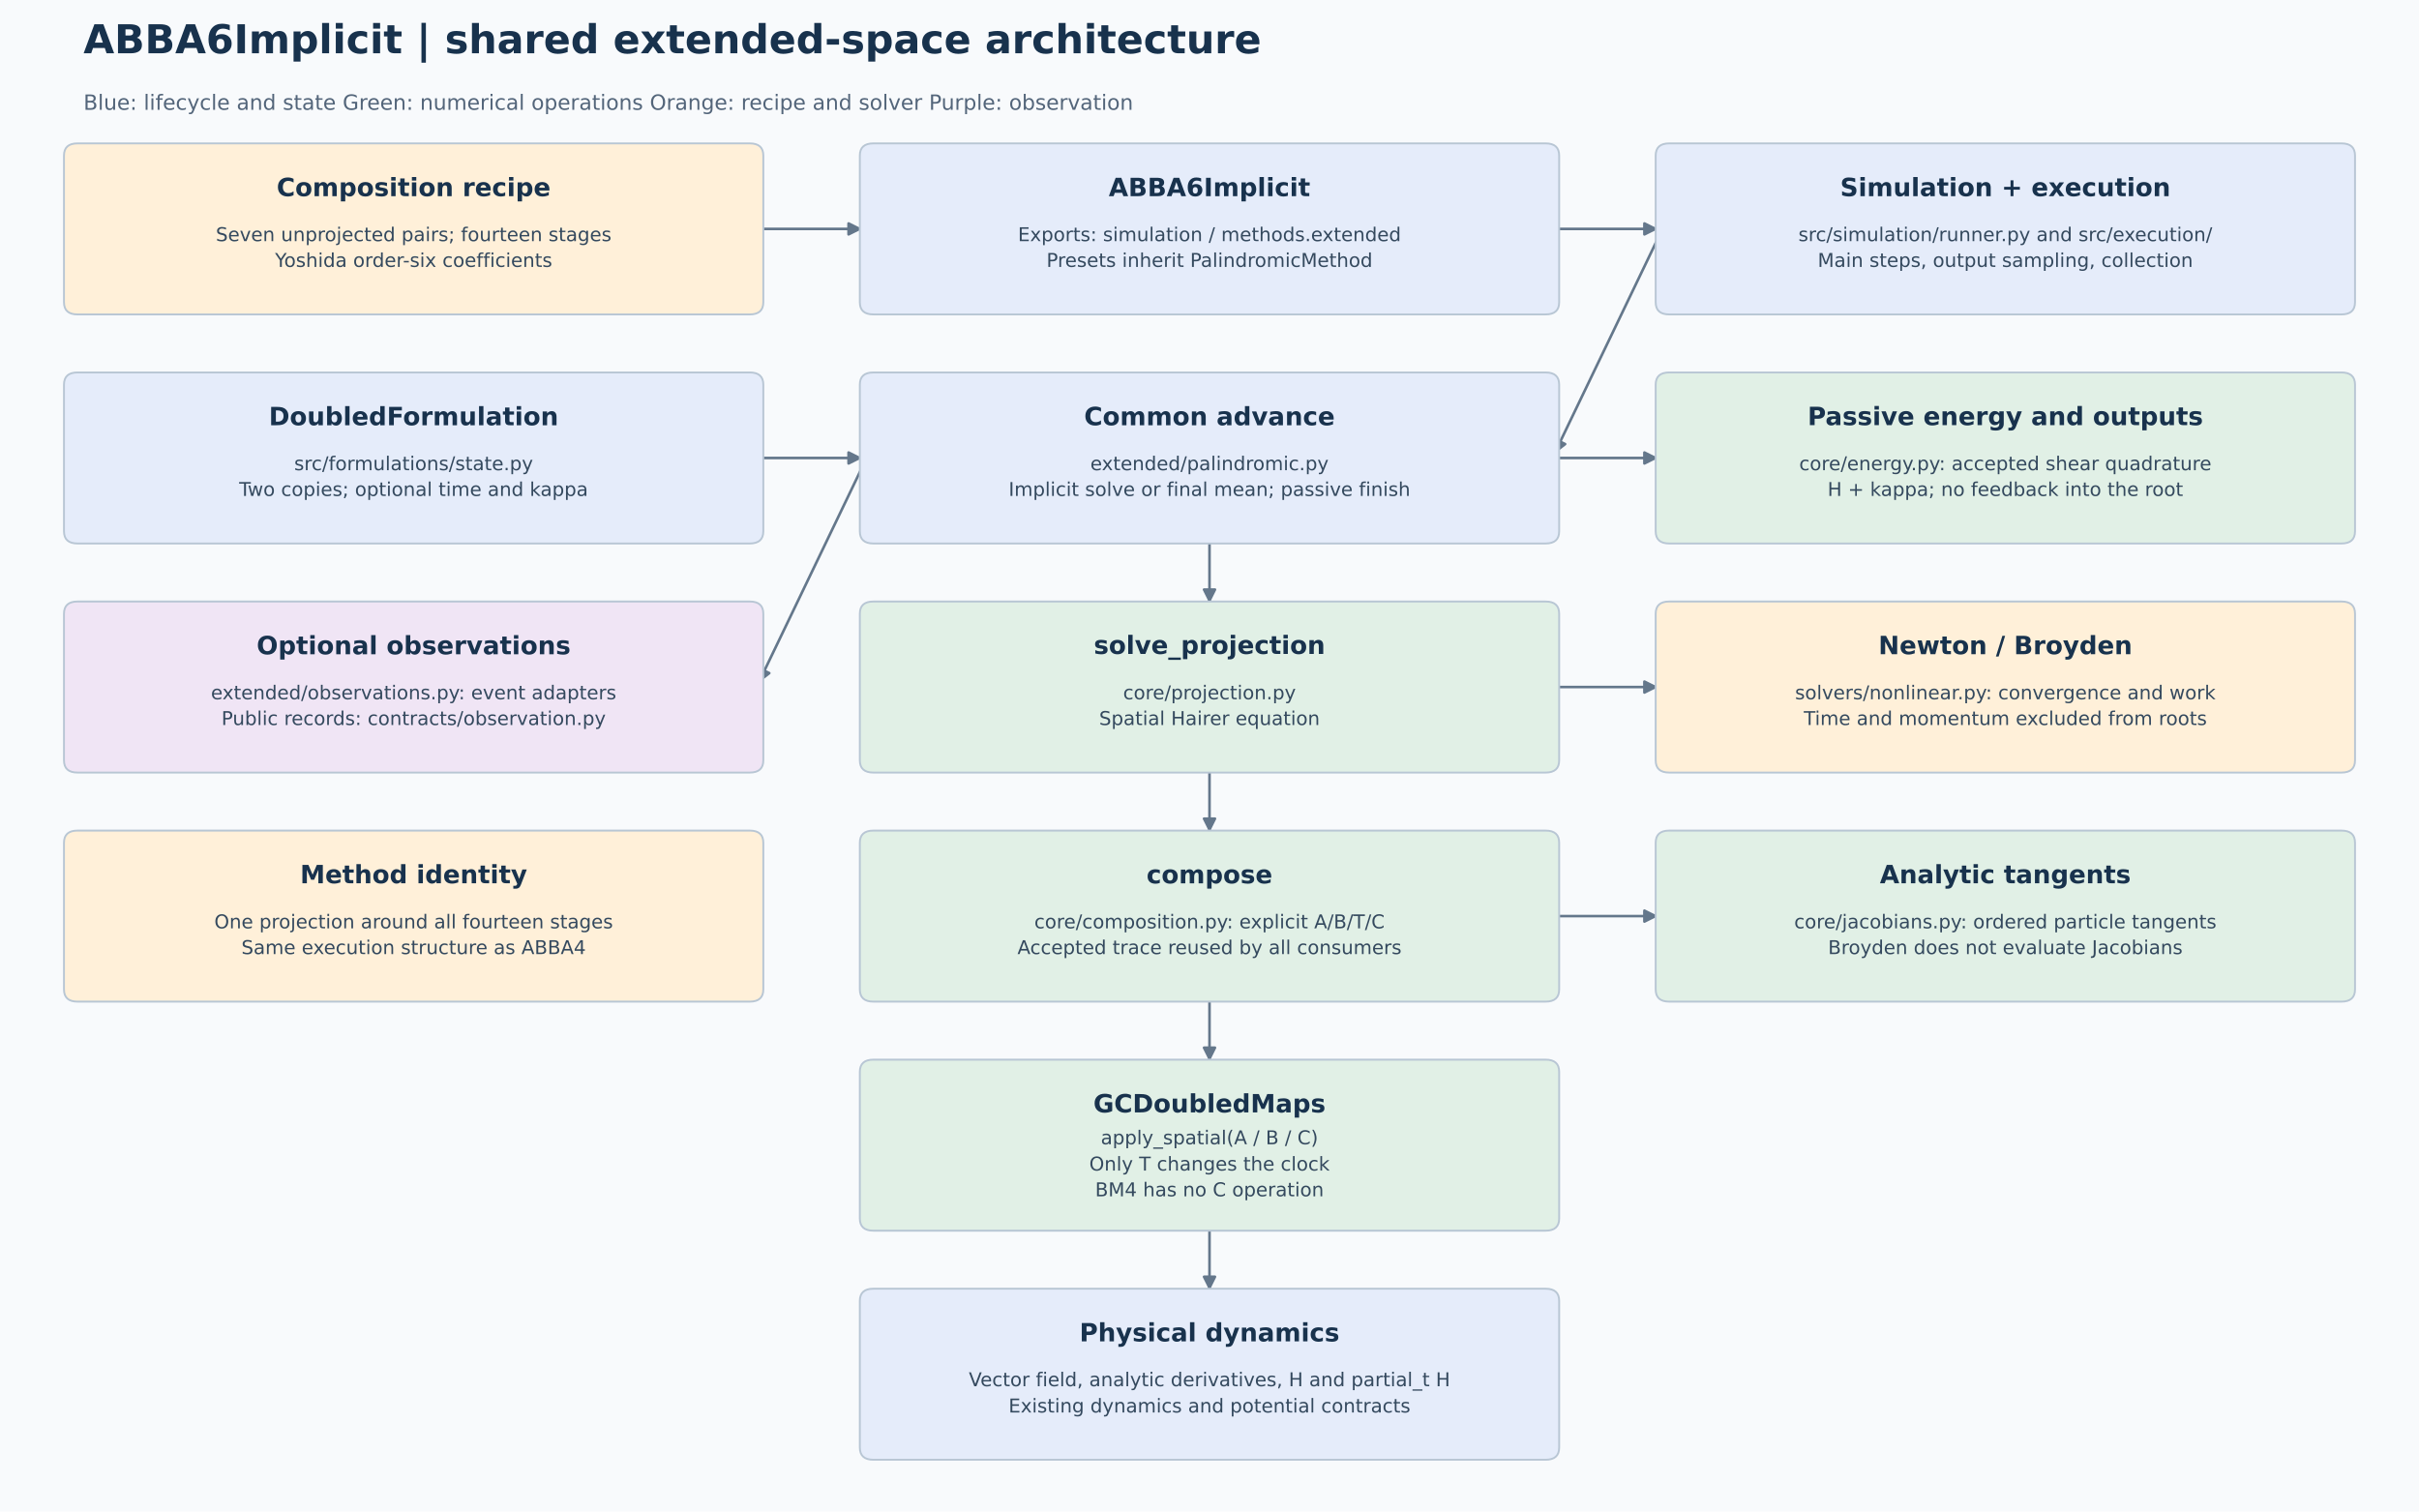
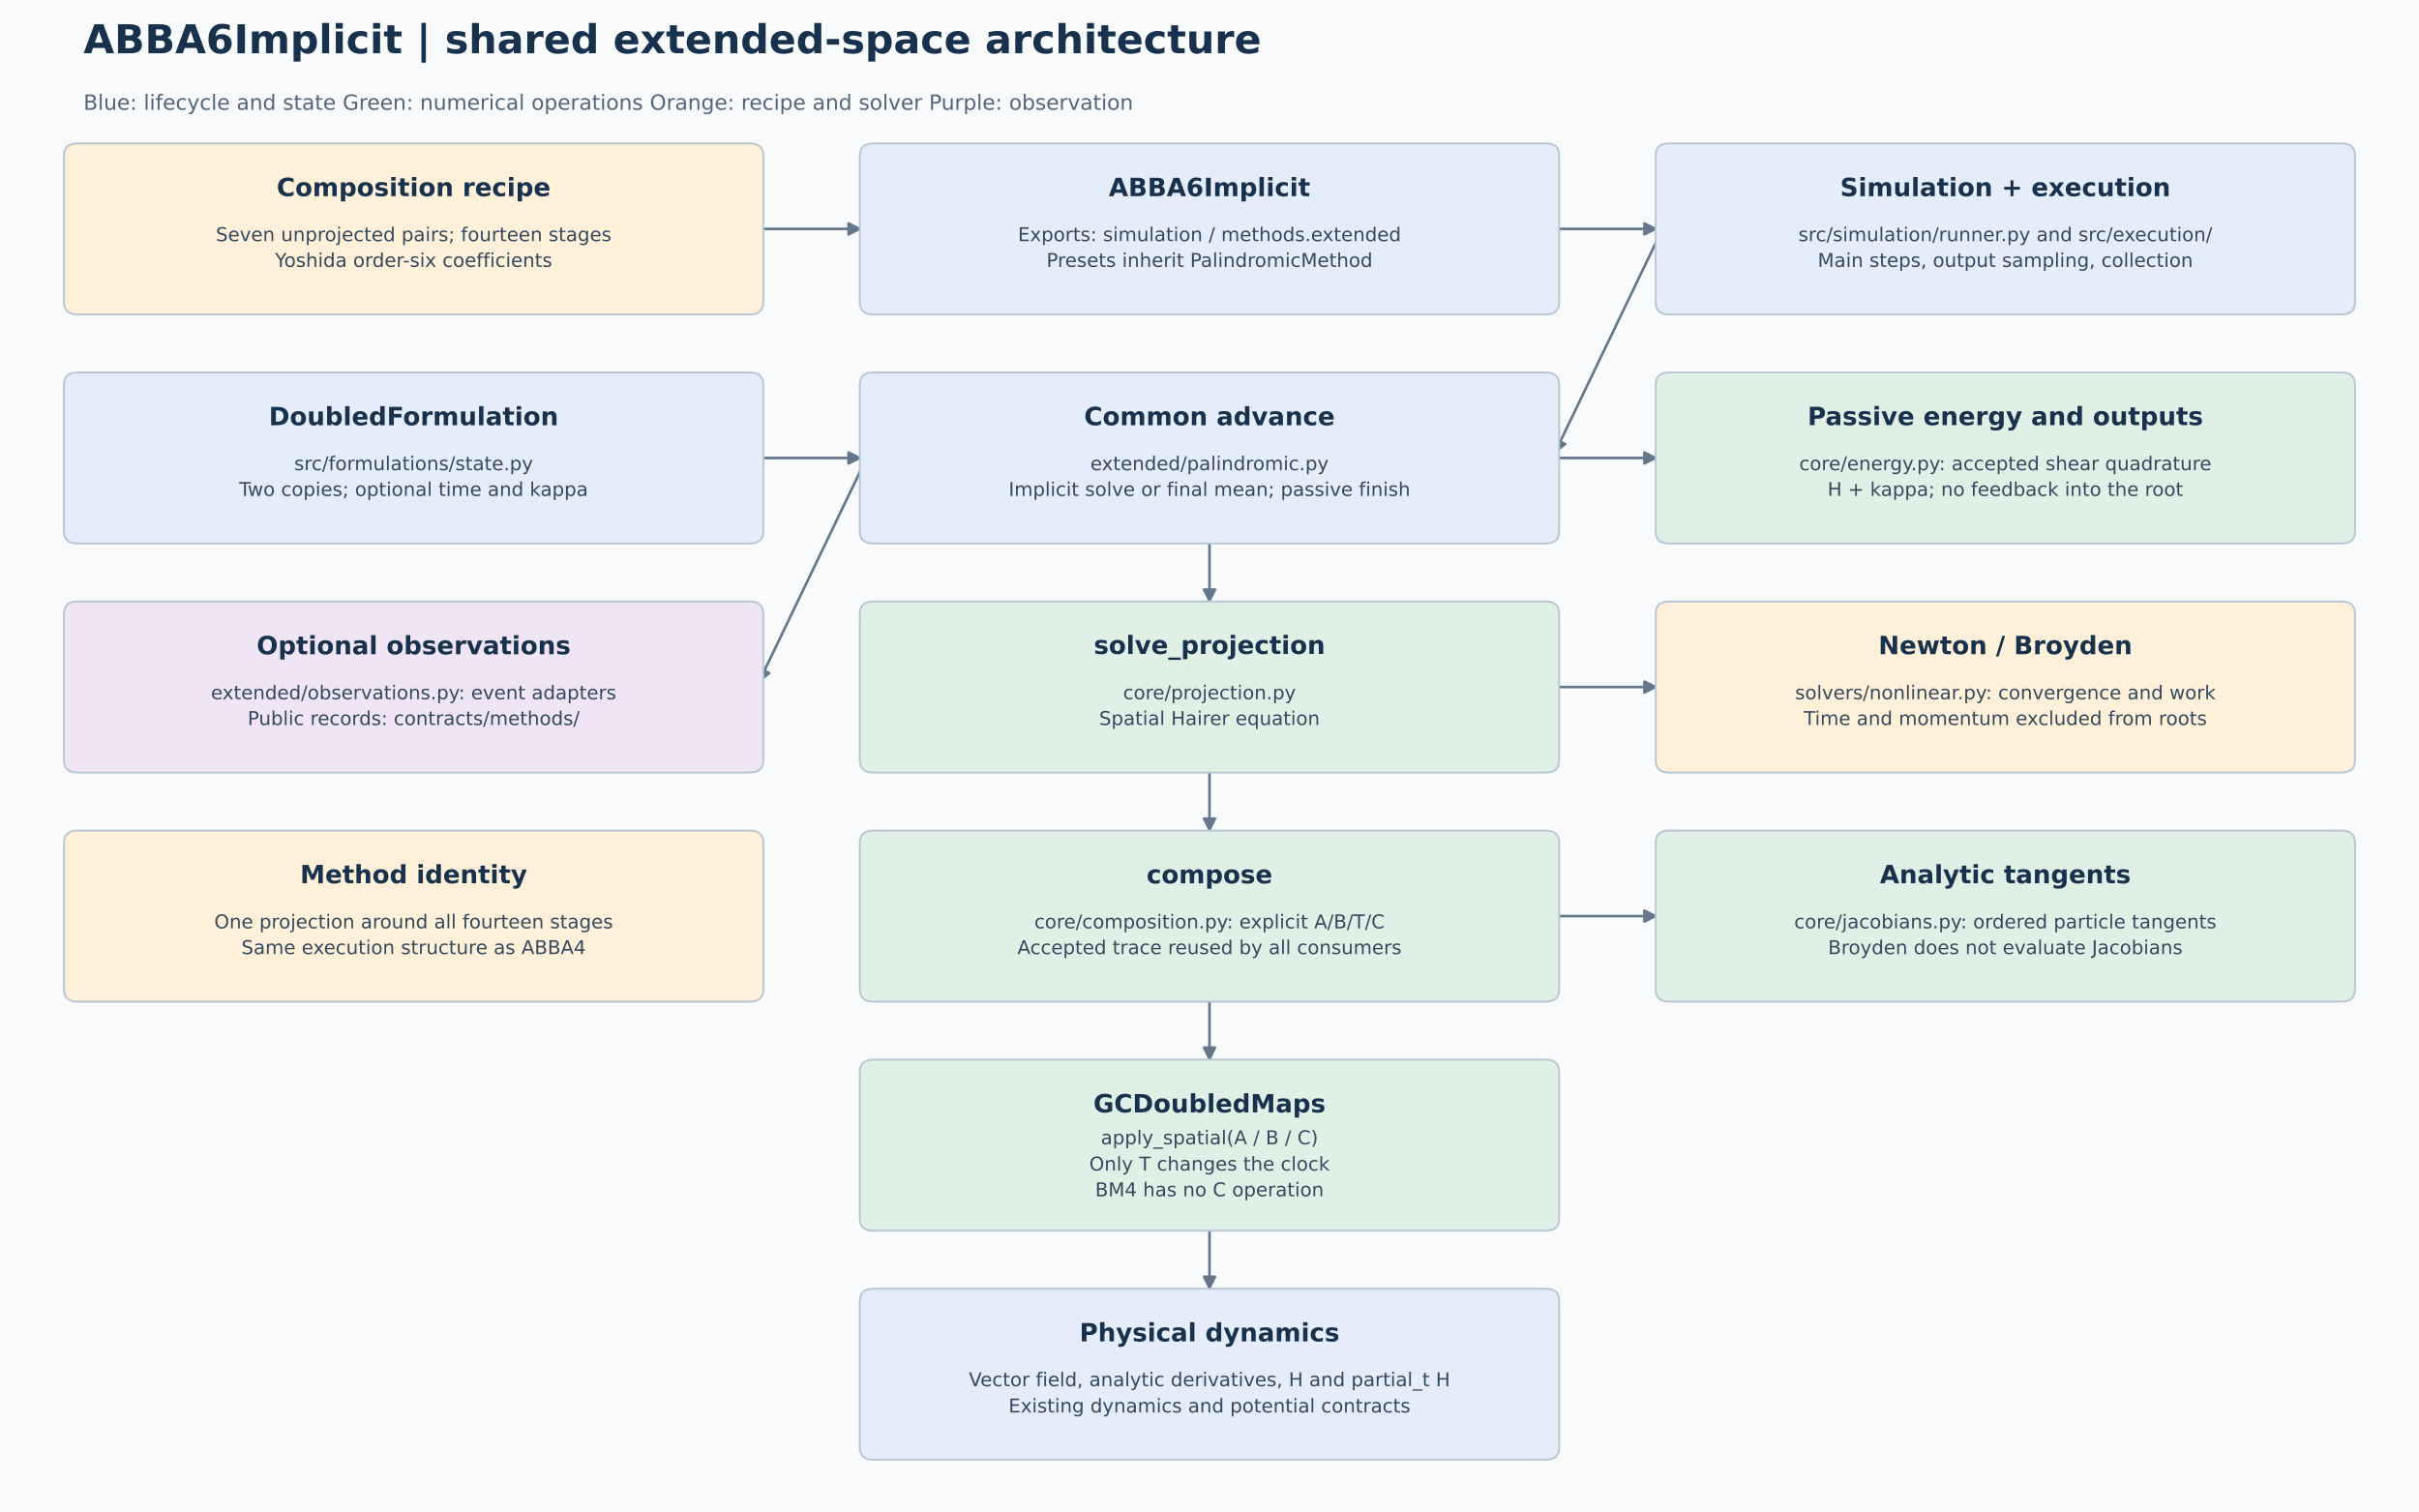
<svg xmlns="http://www.w3.org/2000/svg" width="1152pt" height="720pt" viewBox="0 0 1152 720" version="1.1">
  <defs>
    <style type="text/css">*{stroke-linejoin: round; stroke-linecap: butt}</style>
  </defs>
  <g id="figure_1">
    <g id="patch_1">
      <path d="M 0 720 L 1152 720 L 1152 0 L 0 0 z " style="fill: #f8fafc" />
    </g>
    <g id="axes_1">
      <g id="patch_2">
        <path d="M 362.288 109.039 Q 386.497 109.039 409.309 109.039 " clip-path="url(#pb098db616b)" style="fill: none; stroke: #64778b; stroke-width: 1.25; stroke-linecap: round" />
        <path d="M 404.109 106.439 L 409.309 109.039 L 404.109 111.639 z " clip-path="url(#pb098db616b)" style="fill: #64778b; stroke: #64778b; stroke-width: 1.25; stroke-linecap: round" />
      </g>
      <g id="patch_3">
        <path d="M 741.296 109.039 Q 765.505 109.039 788.317 109.039 " clip-path="url(#pb098db616b)" style="fill: none; stroke: #64778b; stroke-width: 1.25; stroke-linecap: round" />
        <path d="M 783.117 106.439 L 788.317 109.039 L 783.117 111.639 z " clip-path="url(#pb098db616b)" style="fill: #64778b; stroke: #64778b; stroke-width: 1.25; stroke-linecap: round" />
      </g>
      <g id="patch_4">
        <path d="M 790.847 110.841 Q 765.505 163.594 740.768 215.088 " clip-path="url(#pb098db616b)" style="fill: none; stroke: #64778b; stroke-width: 1.25; stroke-linecap: round" />
        <path d="M 745.363 211.527 L 740.768 215.088 L 740.676 209.275 z " clip-path="url(#pb098db616b)" style="fill: #64778b; stroke: #64778b; stroke-width: 1.25; stroke-linecap: round" />
      </g>
      <g id="patch_5">
        <path d="M 362.288 218.153 Q 386.497 218.153 409.309 218.153 " clip-path="url(#pb098db616b)" style="fill: none; stroke: #64778b; stroke-width: 1.25; stroke-linecap: round" />
        <path d="M 404.109 215.553 L 409.309 218.153 L 404.109 220.753 z " clip-path="url(#pb098db616b)" style="fill: #64778b; stroke: #64778b; stroke-width: 1.25; stroke-linecap: round" />
      </g>
      <g id="patch_6">
        <path d="M 576 257.976 Q 576 272.707 576 286.041 " clip-path="url(#pb098db616b)" style="fill: none; stroke: #64778b; stroke-width: 1.25; stroke-linecap: round" />
        <path d="M 578.6 280.841 L 576 286.041 L 573.4 280.841 z " clip-path="url(#pb098db616b)" style="fill: #64778b; stroke: #64778b; stroke-width: 1.25; stroke-linecap: round" />
      </g>
      <g id="patch_7">
        <path d="M 741.296 218.153 Q 765.505 218.153 788.317 218.153 " clip-path="url(#pb098db616b)" style="fill: none; stroke: #64778b; stroke-width: 1.25; stroke-linecap: round" />
        <path d="M 783.117 215.553 L 788.317 218.153 L 783.117 220.753 z " clip-path="url(#pb098db616b)" style="fill: #64778b; stroke: #64778b; stroke-width: 1.25; stroke-linecap: round" />
      </g>
      <g id="patch_8">
        <path d="M 411.839 219.954 Q 386.497 272.708 361.76 324.202 " clip-path="url(#pb098db616b)" style="fill: none; stroke: #64778b; stroke-width: 1.25; stroke-linecap: round" />
        <path d="M 366.355 320.64 L 361.76 324.202 L 361.668 318.389 z " clip-path="url(#pb098db616b)" style="fill: #64778b; stroke: #64778b; stroke-width: 1.25; stroke-linecap: round" />
      </g>
      <g id="patch_9">
        <path d="M 576 367.089 Q 576 381.821 576 395.155 " clip-path="url(#pb098db616b)" style="fill: none; stroke: #64778b; stroke-width: 1.25; stroke-linecap: round" />
        <path d="M 578.6 389.955 L 576 395.155 L 573.4 389.955 z " clip-path="url(#pb098db616b)" style="fill: #64778b; stroke: #64778b; stroke-width: 1.25; stroke-linecap: round" />
      </g>
      <g id="patch_10">
        <path d="M 741.296 327.266 Q 765.505 327.266 788.317 327.266 " clip-path="url(#pb098db616b)" style="fill: none; stroke: #64778b; stroke-width: 1.25; stroke-linecap: round" />
        <path d="M 783.117 324.666 L 788.317 327.266 L 783.117 329.866 z " clip-path="url(#pb098db616b)" style="fill: #64778b; stroke: #64778b; stroke-width: 1.25; stroke-linecap: round" />
      </g>
      <g id="patch_11">
        <path d="M 741.296 436.379 Q 765.505 436.379 788.317 436.379 " clip-path="url(#pb098db616b)" style="fill: none; stroke: #64778b; stroke-width: 1.25; stroke-linecap: round" />
        <path d="M 783.117 433.779 L 788.317 436.379 L 783.117 438.979 z " clip-path="url(#pb098db616b)" style="fill: #64778b; stroke: #64778b; stroke-width: 1.25; stroke-linecap: round" />
      </g>
      <g id="patch_12">
        <path d="M 576 476.203 Q 576 490.934 576 504.268 " clip-path="url(#pb098db616b)" style="fill: none; stroke: #64778b; stroke-width: 1.25; stroke-linecap: round" />
        <path d="M 578.6 499.068 L 576 504.268 L 573.4 499.068 z " clip-path="url(#pb098db616b)" style="fill: #64778b; stroke: #64778b; stroke-width: 1.25; stroke-linecap: round" />
      </g>
      <g id="patch_13">
        <path d="M 576 585.316 Q 576 600.048 576 613.382 " clip-path="url(#pb098db616b)" style="fill: none; stroke: #64778b; stroke-width: 1.25; stroke-linecap: round" />
        <path d="M 578.6 608.182 L 576 613.382 L 573.4 608.182 z " clip-path="url(#pb098db616b)" style="fill: #64778b; stroke: #64778b; stroke-width: 1.25; stroke-linecap: round" />
      </g>
      <g id="patch_14">
        <path d="M 36.922 149.775 L 357.062 149.775 Q 363.514 149.775 363.514 143.955 L 363.514 74.123 Q 363.514 68.304 357.062 68.304 L 36.922 68.304 Q 30.47 68.304 30.47 74.123 L 30.47 143.955 Q 30.47 149.775 36.922 149.775 z " clip-path="url(#pb098db616b)" style="fill: #fff0d9; stroke: #b8c6d4; stroke-width: 0.9; stroke-linejoin: miter" />
      </g>
      <g id="patch_15">
        <path d="M 415.93 149.775 L 736.07 149.775 Q 742.522 149.775 742.522 143.955 L 742.522 74.123 Q 742.522 68.304 736.07 68.304 L 415.93 68.304 Q 409.478 68.304 409.478 74.123 L 409.478 143.955 Q 409.478 149.775 415.93 149.775 z " clip-path="url(#pb098db616b)" style="fill: #e5ecfa; stroke: #b8c6d4; stroke-width: 0.9; stroke-linejoin: miter" />
      </g>
      <g id="patch_16">
        <path d="M 794.938 149.775 L 1115.078 149.775 Q 1121.53 149.775 1121.53 143.955 L 1121.53 74.123 Q 1121.53 68.304 1115.078 68.304 L 794.938 68.304 Q 788.486 68.304 788.486 74.123 L 788.486 143.955 Q 788.486 149.775 794.938 149.775 z " clip-path="url(#pb098db616b)" style="fill: #e5ecfa; stroke: #b8c6d4; stroke-width: 0.9; stroke-linejoin: miter" />
      </g>
      <g id="patch_17">
        <path d="M 36.922 258.888 L 357.062 258.888 Q 363.514 258.888 363.514 253.069 L 363.514 183.236 Q 363.514 177.417 357.062 177.417 L 36.922 177.417 Q 30.47 177.417 30.47 183.236 L 30.47 253.069 Q 30.47 258.888 36.922 258.888 z " clip-path="url(#pb098db616b)" style="fill: #e5ecfa; stroke: #b8c6d4; stroke-width: 0.9; stroke-linejoin: miter" />
      </g>
      <g id="patch_18">
        <path d="M 415.93 258.888 L 736.07 258.888 Q 742.522 258.888 742.522 253.069 L 742.522 183.236 Q 742.522 177.417 736.07 177.417 L 415.93 177.417 Q 409.478 177.417 409.478 183.236 L 409.478 253.069 Q 409.478 258.888 415.93 258.888 z " clip-path="url(#pb098db616b)" style="fill: #e5ecfa; stroke: #b8c6d4; stroke-width: 0.9; stroke-linejoin: miter" />
      </g>
      <g id="patch_19">
        <path d="M 794.938 258.888 L 1115.078 258.888 Q 1121.53 258.888 1121.53 253.069 L 1121.53 183.236 Q 1121.53 177.417 1115.078 177.417 L 794.938 177.417 Q 788.486 177.417 788.486 183.236 L 788.486 253.069 Q 788.486 258.888 794.938 258.888 z " clip-path="url(#pb098db616b)" style="fill: #e1f0e6; stroke: #b8c6d4; stroke-width: 0.9; stroke-linejoin: miter" />
      </g>
      <g id="patch_20">
        <path d="M 36.922 368.002 L 357.062 368.002 Q 363.514 368.002 363.514 362.182 L 363.514 292.35 Q 363.514 286.53 357.062 286.53 L 36.922 286.53 Q 30.47 286.53 30.47 292.35 L 30.47 362.182 Q 30.47 368.002 36.922 368.002 z " clip-path="url(#pb098db616b)" style="fill: #f0e5f5; stroke: #b8c6d4; stroke-width: 0.9; stroke-linejoin: miter" />
      </g>
      <g id="patch_21">
        <path d="M 415.93 368.002 L 736.07 368.002 Q 742.522 368.002 742.522 362.182 L 742.522 292.35 Q 742.522 286.53 736.07 286.53 L 415.93 286.53 Q 409.478 286.53 409.478 292.35 L 409.478 362.182 Q 409.478 368.002 415.93 368.002 z " clip-path="url(#pb098db616b)" style="fill: #e1f0e6; stroke: #b8c6d4; stroke-width: 0.9; stroke-linejoin: miter" />
      </g>
      <g id="patch_22">
        <path d="M 794.938 368.002 L 1115.078 368.002 Q 1121.53 368.002 1121.53 362.182 L 1121.53 292.35 Q 1121.53 286.53 1115.078 286.53 L 794.938 286.53 Q 788.486 286.53 788.486 292.35 L 788.486 362.182 Q 788.486 368.002 794.938 368.002 z " clip-path="url(#pb098db616b)" style="fill: #fff0d9; stroke: #b8c6d4; stroke-width: 0.9; stroke-linejoin: miter" />
      </g>
      <g id="patch_23">
        <path d="M 36.922 477.115 L 357.062 477.115 Q 363.514 477.115 363.514 471.296 L 363.514 401.463 Q 363.514 395.644 357.062 395.644 L 36.922 395.644 Q 30.47 395.644 30.47 401.463 L 30.47 471.296 Q 30.47 477.115 36.922 477.115 z " clip-path="url(#pb098db616b)" style="fill: #fff0d9; stroke: #b8c6d4; stroke-width: 0.9; stroke-linejoin: miter" />
      </g>
      <g id="patch_24">
        <path d="M 415.93 477.115 L 736.07 477.115 Q 742.522 477.115 742.522 471.296 L 742.522 401.463 Q 742.522 395.644 736.07 395.644 L 415.93 395.644 Q 409.478 395.644 409.478 401.463 L 409.478 471.296 Q 409.478 477.115 415.93 477.115 z " clip-path="url(#pb098db616b)" style="fill: #e1f0e6; stroke: #b8c6d4; stroke-width: 0.9; stroke-linejoin: miter" />
      </g>
      <g id="patch_25">
        <path d="M 794.938 477.115 L 1115.078 477.115 Q 1121.53 477.115 1121.53 471.296 L 1121.53 401.463 Q 1121.53 395.644 1115.078 395.644 L 794.938 395.644 Q 788.486 395.644 788.486 401.463 L 788.486 471.296 Q 788.486 477.115 794.938 477.115 z " clip-path="url(#pb098db616b)" style="fill: #e1f0e6; stroke: #b8c6d4; stroke-width: 0.9; stroke-linejoin: miter" />
      </g>
      <g id="patch_26">
        <path d="M 415.93 586.228 L 736.07 586.228 Q 742.522 586.228 742.522 580.409 L 742.522 510.576 Q 742.522 504.757 736.07 504.757 L 415.93 504.757 Q 409.478 504.757 409.478 510.576 L 409.478 580.409 Q 409.478 586.228 415.93 586.228 z " clip-path="url(#pb098db616b)" style="fill: #e1f0e6; stroke: #b8c6d4; stroke-width: 0.9; stroke-linejoin: miter" />
      </g>
      <g id="patch_27">
        <path d="M 415.93 695.342 L 736.07 695.342 Q 742.522 695.342 742.522 689.522 L 742.522 619.69 Q 742.522 613.871 736.07 613.871 L 415.93 613.871 Q 409.478 613.871 409.478 619.69 L 409.478 689.522 Q 409.478 695.342 415.93 695.342 z " clip-path="url(#pb098db616b)" style="fill: #e5ecfa; stroke: #b8c6d4; stroke-width: 0.9; stroke-linejoin: miter" />
      </g>
      <g id="text_1">
        <text style="font-weight: 700; font-size: 19px; font-family: 'DejaVu Sans', 'Bitstream Vera Sans', 'Computer Modern Sans Serif', 'Lucida Grande', 'Verdana', 'Geneva', 'Lucid', 'Arial', 'Helvetica', 'Avant Garde', sans-serif; text-anchor: start; fill: #18324d" x="39.744" y="25.386" transform="rotate(-0 39.744 25.38557)">ABBA6Implicit | shared extended-space architecture</text>
      </g>
      <g id="text_2">
        <text style="font-size: 10px; font-family: 'DejaVu Sans', 'Bitstream Vera Sans', 'Computer Modern Sans Serif', 'Lucida Grande', 'Verdana', 'Geneva', 'Lucid', 'Arial', 'Helvetica', 'Avant Garde', sans-serif; text-anchor: start; fill: #53657a" x="39.744" y="52.3" transform="rotate(-0 39.744 52.30021)">Blue: lifecycle and state    Green: numerical operations    Orange: recipe and solver    Purple: observation</text>
      </g>
      <g id="text_3">
        <text style="font-weight: 700; font-size: 12px; font-family: 'DejaVu Sans', 'Bitstream Vera Sans', 'Computer Modern Sans Serif', 'Lucida Grande', 'Verdana', 'Geneva', 'Lucid', 'Arial', 'Helvetica', 'Avant Garde', sans-serif; text-anchor: middle; fill: #18324d" x="196.992" y="93.437" transform="rotate(-0 196.992 93.43744)">Composition recipe</text>
      </g>
      <g id="text_4">
        <text style="font-size: 9.1px; font-family: 'DejaVu Sans', 'Bitstream Vera Sans', 'Computer Modern Sans Serif', 'Lucida Grande', 'Verdana', 'Geneva', 'Lucid', 'Arial', 'Helvetica', 'Avant Garde', sans-serif; fill: #34495e" transform="translate(102.7764 114.8745)">Seven unprojected pairs; fourteen stages</text>
        <text style="font-size: 9.1px; font-family: 'DejaVu Sans', 'Bitstream Vera Sans', 'Computer Modern Sans Serif', 'Lucida Grande', 'Verdana', 'Geneva', 'Lucid', 'Arial', 'Helvetica', 'Avant Garde', sans-serif; fill: #34495e" transform="translate(130.9765 127.1389)">Yoshida order-six coefficients</text>
      </g>
      <g id="text_5">
        <text style="font-weight: 700; font-size: 12px; font-family: 'DejaVu Sans', 'Bitstream Vera Sans', 'Computer Modern Sans Serif', 'Lucida Grande', 'Verdana', 'Geneva', 'Lucid', 'Arial', 'Helvetica', 'Avant Garde', sans-serif; text-anchor: middle; fill: #18324d" x="576" y="93.437" transform="rotate(-0 576 93.43744)">ABBA6Implicit</text>
      </g>
      <g id="text_6">
        <text style="font-size: 9.1px; font-family: 'DejaVu Sans', 'Bitstream Vera Sans', 'Computer Modern Sans Serif', 'Lucida Grande', 'Verdana', 'Geneva', 'Lucid', 'Arial', 'Helvetica', 'Avant Garde', sans-serif; fill: #34495e" transform="translate(484.7689 114.8745)">Exports: simulation / methods.extended</text>
        <text style="font-size: 9.1px; font-family: 'DejaVu Sans', 'Bitstream Vera Sans', 'Computer Modern Sans Serif', 'Lucida Grande', 'Verdana', 'Geneva', 'Lucid', 'Arial', 'Helvetica', 'Avant Garde', sans-serif; fill: #34495e" transform="translate(498.3606 127.1389)">Presets inherit PalindromicMethod</text>
      </g>
      <g id="text_7">
        <text style="font-weight: 700; font-size: 12px; font-family: 'DejaVu Sans', 'Bitstream Vera Sans', 'Computer Modern Sans Serif', 'Lucida Grande', 'Verdana', 'Geneva', 'Lucid', 'Arial', 'Helvetica', 'Avant Garde', sans-serif; text-anchor: middle; fill: #18324d" x="955.008" y="93.437" transform="rotate(-0 955.008 93.43744)">Simulation + execution</text>
      </g>
      <g id="text_8">
        <text style="font-size: 9.1px; font-family: 'DejaVu Sans', 'Bitstream Vera Sans', 'Computer Modern Sans Serif', 'Lucida Grande', 'Verdana', 'Geneva', 'Lucid', 'Arial', 'Helvetica', 'Avant Garde', sans-serif; fill: #34495e" transform="translate(856.4514 114.8745)">src/simulation/runner.py and src/execution/</text>
        <text style="font-size: 9.1px; font-family: 'DejaVu Sans', 'Bitstream Vera Sans', 'Computer Modern Sans Serif', 'Lucida Grande', 'Verdana', 'Geneva', 'Lucid', 'Arial', 'Helvetica', 'Avant Garde', sans-serif; fill: #34495e" transform="translate(865.6403 127.1389)">Main steps, output sampling, collection</text>
      </g>
      <g id="text_9">
        <text style="font-weight: 700; font-size: 12px; font-family: 'DejaVu Sans', 'Bitstream Vera Sans', 'Computer Modern Sans Serif', 'Lucida Grande', 'Verdana', 'Geneva', 'Lucid', 'Arial', 'Helvetica', 'Avant Garde', sans-serif; text-anchor: middle; fill: #18324d" x="196.992" y="202.551" transform="rotate(-0 196.992 202.5508)">DoubledFormulation</text>
      </g>
      <g id="text_10">
        <text style="font-size: 9.1px; font-family: 'DejaVu Sans', 'Bitstream Vera Sans', 'Computer Modern Sans Serif', 'Lucida Grande', 'Verdana', 'Geneva', 'Lucid', 'Arial', 'Helvetica', 'Avant Garde', sans-serif; fill: #34495e" transform="translate(140.1028 223.9879)">src/formulations/state.py</text>
        <text style="font-size: 9.1px; font-family: 'DejaVu Sans', 'Bitstream Vera Sans', 'Computer Modern Sans Serif', 'Lucida Grande', 'Verdana', 'Geneva', 'Lucid', 'Arial', 'Helvetica', 'Avant Garde', sans-serif; fill: #34495e" transform="translate(113.8983 236.2523)">Two copies; optional time and kappa</text>
      </g>
      <g id="text_11">
        <text style="font-weight: 700; font-size: 12px; font-family: 'DejaVu Sans', 'Bitstream Vera Sans', 'Computer Modern Sans Serif', 'Lucida Grande', 'Verdana', 'Geneva', 'Lucid', 'Arial', 'Helvetica', 'Avant Garde', sans-serif; text-anchor: middle; fill: #18324d" x="576" y="202.551" transform="rotate(-0 576 202.5508)">Common advance</text>
      </g>
      <g id="text_12">
        <text style="font-size: 9.1px; font-family: 'DejaVu Sans', 'Bitstream Vera Sans', 'Computer Modern Sans Serif', 'Lucida Grande', 'Verdana', 'Geneva', 'Lucid', 'Arial', 'Helvetica', 'Avant Garde', sans-serif; fill: #34495e" transform="translate(519.2558 223.9879)">extended/palindromic.py</text>
        <text style="font-size: 9.1px; font-family: 'DejaVu Sans', 'Bitstream Vera Sans', 'Computer Modern Sans Serif', 'Lucida Grande', 'Verdana', 'Geneva', 'Lucid', 'Arial', 'Helvetica', 'Avant Garde', sans-serif; fill: #34495e" transform="translate(480.3384 236.2523)">Implicit solve or final mean; passive finish</text>
      </g>
      <g id="text_13">
        <text style="font-weight: 700; font-size: 12px; font-family: 'DejaVu Sans', 'Bitstream Vera Sans', 'Computer Modern Sans Serif', 'Lucida Grande', 'Verdana', 'Geneva', 'Lucid', 'Arial', 'Helvetica', 'Avant Garde', sans-serif; text-anchor: middle; fill: #18324d" x="955.008" y="202.504" transform="rotate(-0 955.008 202.504)">Passive energy and outputs</text>
      </g>
      <g id="text_14">
        <text style="font-size: 9.1px; font-family: 'DejaVu Sans', 'Bitstream Vera Sans', 'Computer Modern Sans Serif', 'Lucida Grande', 'Verdana', 'Geneva', 'Lucid', 'Arial', 'Helvetica', 'Avant Garde', sans-serif; fill: #34495e" transform="translate(856.8389 223.9879)">core/energy.py: accepted shear quadrature</text>
        <text style="font-size: 9.1px; font-family: 'DejaVu Sans', 'Bitstream Vera Sans', 'Computer Modern Sans Serif', 'Lucida Grande', 'Verdana', 'Geneva', 'Lucid', 'Arial', 'Helvetica', 'Avant Garde', sans-serif; fill: #34495e" transform="translate(870.3368 236.2523)">H + kappa; no feedback into the root</text>
      </g>
      <g id="text_15">
        <text style="font-weight: 700; font-size: 12px; font-family: 'DejaVu Sans', 'Bitstream Vera Sans', 'Computer Modern Sans Serif', 'Lucida Grande', 'Verdana', 'Geneva', 'Lucid', 'Arial', 'Helvetica', 'Avant Garde', sans-serif; text-anchor: middle; fill: #18324d" x="196.992" y="311.664" transform="rotate(-0 196.992 311.6642)">Optional observations</text>
      </g>
      <g id="text_16">
        <text style="font-size: 9.1px; font-family: 'DejaVu Sans', 'Bitstream Vera Sans', 'Computer Modern Sans Serif', 'Lucida Grande', 'Verdana', 'Geneva', 'Lucid', 'Arial', 'Helvetica', 'Avant Garde', sans-serif; fill: #34495e" transform="translate(100.4623 333.1013)">extended/observations.py: event adapters</text>
-         <text style="font-size: 9.1px; font-family: 'DejaVu Sans', 'Bitstream Vera Sans', 'Computer Modern Sans Serif', 'Lucida Grande', 'Verdana', 'Geneva', 'Lucid', 'Arial', 'Helvetica', 'Avant Garde', sans-serif; fill: #34495e" transform="translate(105.4602 345.3657)">Public records: contracts/observation.py</text>
+         <text style="font-size: 9.1px; font-family: 'DejaVu Sans', 'Bitstream Vera Sans', 'Computer Modern Sans Serif', 'Lucida Grande', 'Verdana', 'Geneva', 'Lucid', 'Arial', 'Helvetica', 'Avant Garde', sans-serif; fill: #34495e" transform="translate(117.923 345.3657)">Public records: contracts/methods/</text>
      </g>
      <g id="text_17">
        <text style="font-weight: 700; font-size: 12px; font-family: 'DejaVu Sans', 'Bitstream Vera Sans', 'Computer Modern Sans Serif', 'Lucida Grande', 'Verdana', 'Geneva', 'Lucid', 'Arial', 'Helvetica', 'Avant Garde', sans-serif; text-anchor: middle; fill: #18324d" x="576" y="311.497" transform="rotate(-0 576 311.4974)">solve_projection</text>
      </g>
      <g id="text_18">
        <text style="font-size: 9.1px; font-family: 'DejaVu Sans', 'Bitstream Vera Sans', 'Computer Modern Sans Serif', 'Lucida Grande', 'Verdana', 'Geneva', 'Lucid', 'Arial', 'Helvetica', 'Avant Garde', sans-serif; fill: #34495e" transform="translate(534.8644 333.1013)">core/projection.py</text>
        <text style="font-size: 9.1px; font-family: 'DejaVu Sans', 'Bitstream Vera Sans', 'Computer Modern Sans Serif', 'Lucida Grande', 'Verdana', 'Geneva', 'Lucid', 'Arial', 'Helvetica', 'Avant Garde', sans-serif; fill: #34495e" transform="translate(523.4546 345.3657)">Spatial Hairer equation</text>
      </g>
      <g id="text_19">
        <text style="font-weight: 700; font-size: 12px; font-family: 'DejaVu Sans', 'Bitstream Vera Sans', 'Computer Modern Sans Serif', 'Lucida Grande', 'Verdana', 'Geneva', 'Lucid', 'Arial', 'Helvetica', 'Avant Garde', sans-serif; text-anchor: middle; fill: #18324d" x="955.008" y="311.617" transform="rotate(-0 955.008 311.6174)">Newton / Broyden</text>
      </g>
      <g id="text_20">
        <text style="font-size: 9.1px; font-family: 'DejaVu Sans', 'Bitstream Vera Sans', 'Computer Modern Sans Serif', 'Lucida Grande', 'Verdana', 'Geneva', 'Lucid', 'Arial', 'Helvetica', 'Avant Garde', sans-serif; fill: #34495e" transform="translate(854.8518 333.1013)">solvers/nonlinear.py: convergence and work</text>
        <text style="font-size: 9.1px; font-family: 'DejaVu Sans', 'Bitstream Vera Sans', 'Computer Modern Sans Serif', 'Lucida Grande', 'Verdana', 'Geneva', 'Lucid', 'Arial', 'Helvetica', 'Avant Garde', sans-serif; fill: #34495e" transform="translate(859.0186 345.3657)">Time and momentum excluded from roots</text>
      </g>
      <g id="text_21">
        <text style="font-weight: 700; font-size: 12px; font-family: 'DejaVu Sans', 'Bitstream Vera Sans', 'Computer Modern Sans Serif', 'Lucida Grande', 'Verdana', 'Geneva', 'Lucid', 'Arial', 'Helvetica', 'Avant Garde', sans-serif; text-anchor: middle; fill: #18324d" x="196.992" y="420.731" transform="rotate(-0 196.992 420.7308)">Method identity</text>
      </g>
      <g id="text_22">
        <text style="font-size: 9.1px; font-family: 'DejaVu Sans', 'Bitstream Vera Sans', 'Computer Modern Sans Serif', 'Lucida Grande', 'Verdana', 'Geneva', 'Lucid', 'Arial', 'Helvetica', 'Avant Garde', sans-serif; fill: #34495e" transform="translate(102.0555 442.2147)">One projection around all fourteen stages</text>
        <text style="font-size: 9.1px; font-family: 'DejaVu Sans', 'Bitstream Vera Sans', 'Computer Modern Sans Serif', 'Lucida Grande', 'Verdana', 'Geneva', 'Lucid', 'Arial', 'Helvetica', 'Avant Garde', sans-serif; fill: #34495e" transform="translate(114.9612 454.4791)">Same execution structure as ABBA4</text>
      </g>
      <g id="text_23">
        <text style="font-weight: 700; font-size: 12px; font-family: 'DejaVu Sans', 'Bitstream Vera Sans', 'Computer Modern Sans Serif', 'Lucida Grande', 'Verdana', 'Geneva', 'Lucid', 'Arial', 'Helvetica', 'Avant Garde', sans-serif; text-anchor: middle; fill: #18324d" x="576" y="420.778" transform="rotate(-0 576 420.7776)">compose</text>
      </g>
      <g id="text_24">
        <text style="font-size: 9.1px; font-family: 'DejaVu Sans', 'Bitstream Vera Sans', 'Computer Modern Sans Serif', 'Lucida Grande', 'Verdana', 'Geneva', 'Lucid', 'Arial', 'Helvetica', 'Avant Garde', sans-serif; fill: #34495e" transform="translate(492.5829 442.2147)">core/composition.py: explicit A/B/T/C</text>
        <text style="font-size: 9.1px; font-family: 'DejaVu Sans', 'Bitstream Vera Sans', 'Computer Modern Sans Serif', 'Lucida Grande', 'Verdana', 'Geneva', 'Lucid', 'Arial', 'Helvetica', 'Avant Garde', sans-serif; fill: #34495e" transform="translate(484.5258 454.4791)">Accepted trace reused by all consumers</text>
      </g>
      <g id="text_25">
        <text style="font-weight: 700; font-size: 12px; font-family: 'DejaVu Sans', 'Bitstream Vera Sans', 'Computer Modern Sans Serif', 'Lucida Grande', 'Verdana', 'Geneva', 'Lucid', 'Arial', 'Helvetica', 'Avant Garde', sans-serif; text-anchor: middle; fill: #18324d" x="955.008" y="420.731" transform="rotate(-0 955.008 420.7308)">Analytic tangents</text>
      </g>
      <g id="text_26">
        <text style="font-size: 9.1px; font-family: 'DejaVu Sans', 'Bitstream Vera Sans', 'Computer Modern Sans Serif', 'Lucida Grande', 'Verdana', 'Geneva', 'Lucid', 'Arial', 'Helvetica', 'Avant Garde', sans-serif; fill: #34495e" transform="translate(854.4587 442.2147)">core/jacobians.py: ordered particle tangents</text>
        <text style="font-size: 9.1px; font-family: 'DejaVu Sans', 'Bitstream Vera Sans', 'Computer Modern Sans Serif', 'Lucida Grande', 'Verdana', 'Geneva', 'Lucid', 'Arial', 'Helvetica', 'Avant Garde', sans-serif; fill: #34495e" transform="translate(870.5799 454.4791)">Broyden does not evaluate Jacobians</text>
      </g>
      <g id="text_27">
        <text style="font-weight: 700; font-size: 12px; font-family: 'DejaVu Sans', 'Bitstream Vera Sans', 'Computer Modern Sans Serif', 'Lucida Grande', 'Verdana', 'Geneva', 'Lucid', 'Arial', 'Helvetica', 'Avant Garde', sans-serif; text-anchor: middle; fill: #18324d" x="576" y="529.891" transform="rotate(-0 576 529.891)">GCDoubledMaps</text>
      </g>
      <g id="text_28">
        <text style="font-size: 9.1px; font-family: 'DejaVu Sans', 'Bitstream Vera Sans', 'Computer Modern Sans Serif', 'Lucida Grande', 'Verdana', 'Geneva', 'Lucid', 'Arial', 'Helvetica', 'Avant Garde', sans-serif; fill: #34495e" transform="translate(524.2437 545.0694)">apply_spatial(A / B / C)</text>
        <text style="font-size: 9.1px; font-family: 'DejaVu Sans', 'Bitstream Vera Sans', 'Computer Modern Sans Serif', 'Lucida Grande', 'Verdana', 'Geneva', 'Lucid', 'Arial', 'Helvetica', 'Avant Garde', sans-serif; fill: #34495e" transform="translate(518.7454 557.5869)">Only T changes the clock</text>
        <text style="font-size: 9.1px; font-family: 'DejaVu Sans', 'Bitstream Vera Sans', 'Computer Modern Sans Serif', 'Lucida Grande', 'Verdana', 'Geneva', 'Lucid', 'Arial', 'Helvetica', 'Avant Garde', sans-serif; fill: #34495e" transform="translate(521.5401 569.8512)">BM4 has no C operation</text>
      </g>
      <g id="text_29">
        <text style="font-weight: 700; font-size: 12px; font-family: 'DejaVu Sans', 'Bitstream Vera Sans', 'Computer Modern Sans Serif', 'Lucida Grande', 'Verdana', 'Geneva', 'Lucid', 'Arial', 'Helvetica', 'Avant Garde', sans-serif; text-anchor: middle; fill: #18324d" x="576" y="638.958" transform="rotate(-0 576 638.9576)">Physical dynamics</text>
      </g>
      <g id="text_30">
        <text style="font-size: 9.1px; font-family: 'DejaVu Sans', 'Bitstream Vera Sans', 'Computer Modern Sans Serif', 'Lucida Grande', 'Verdana', 'Geneva', 'Lucid', 'Arial', 'Helvetica', 'Avant Garde', sans-serif; fill: #34495e" transform="translate(461.3763 660.315)">Vector field, analytic derivatives, H and partial_t H</text>
        <text style="font-size: 9.1px; font-family: 'DejaVu Sans', 'Bitstream Vera Sans', 'Computer Modern Sans Serif', 'Lucida Grande', 'Verdana', 'Geneva', 'Lucid', 'Arial', 'Helvetica', 'Avant Garde', sans-serif; fill: #34495e" transform="translate(480.3043 672.8324)">Existing dynamics and potential contracts</text>
      </g>
    </g>
  </g>
  <defs>
    <clipPath id="pb098db616b">
      <rect x="11.52" y="7.2" width="1128.96" height="705.6" />
    </clipPath>
  </defs>
</svg>
